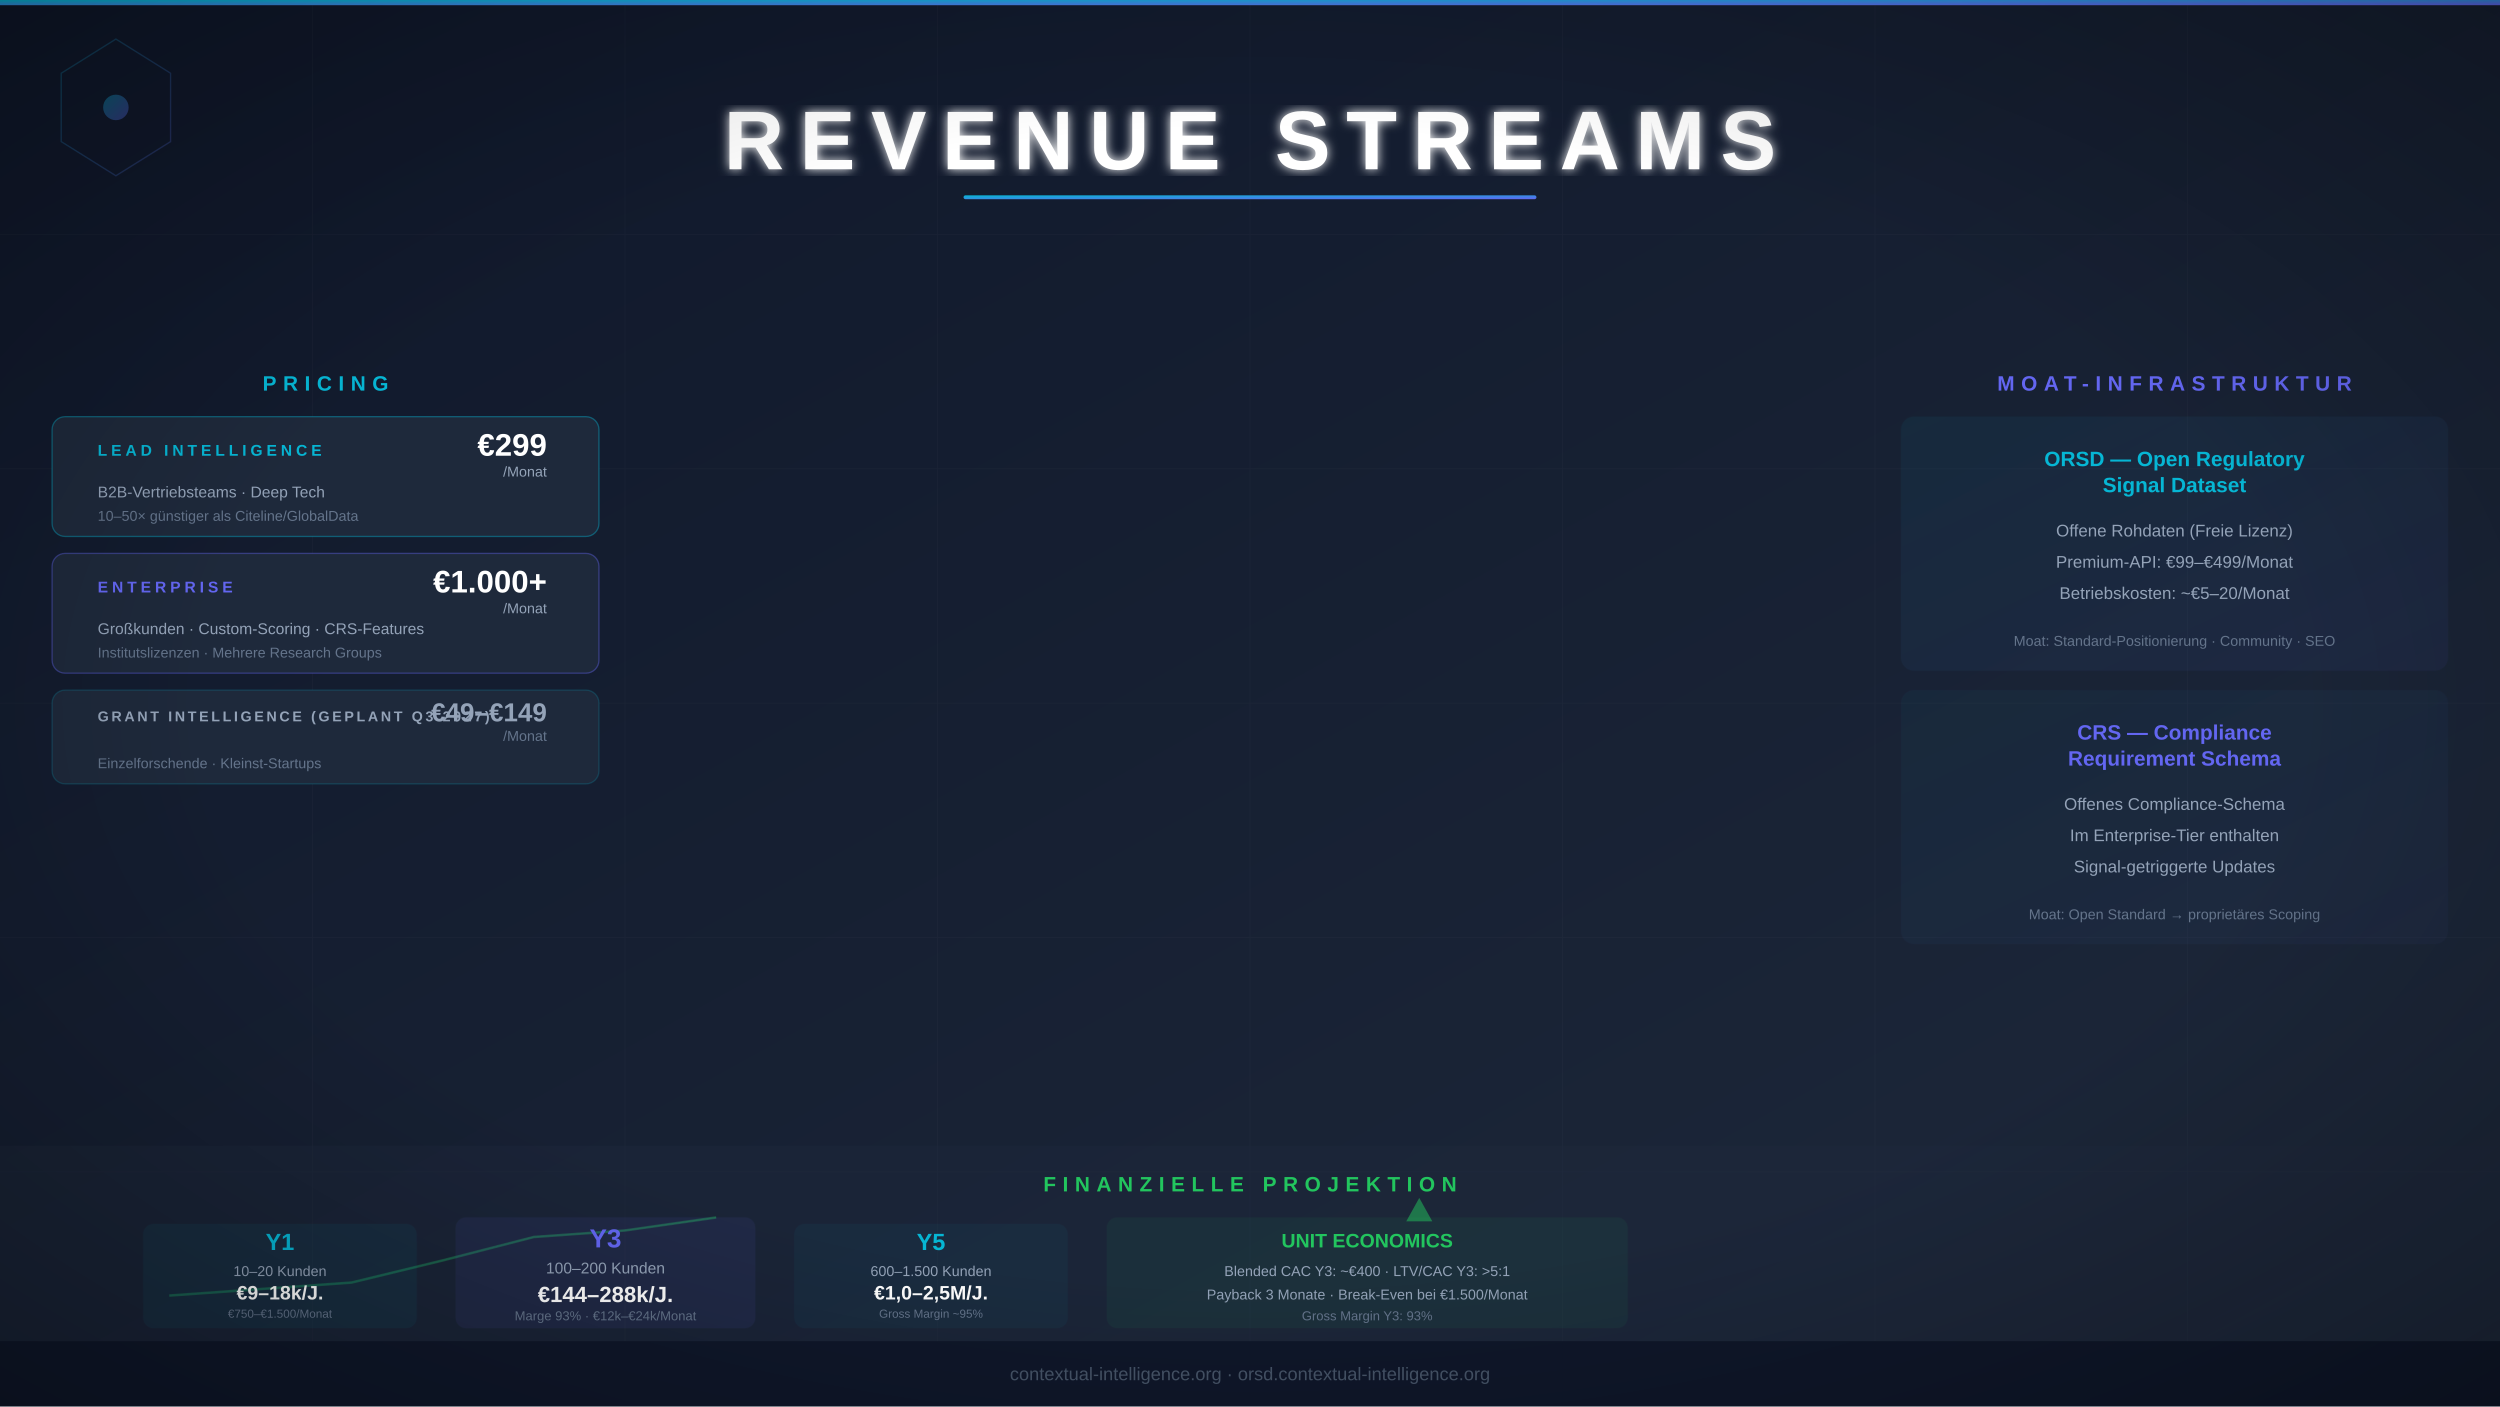
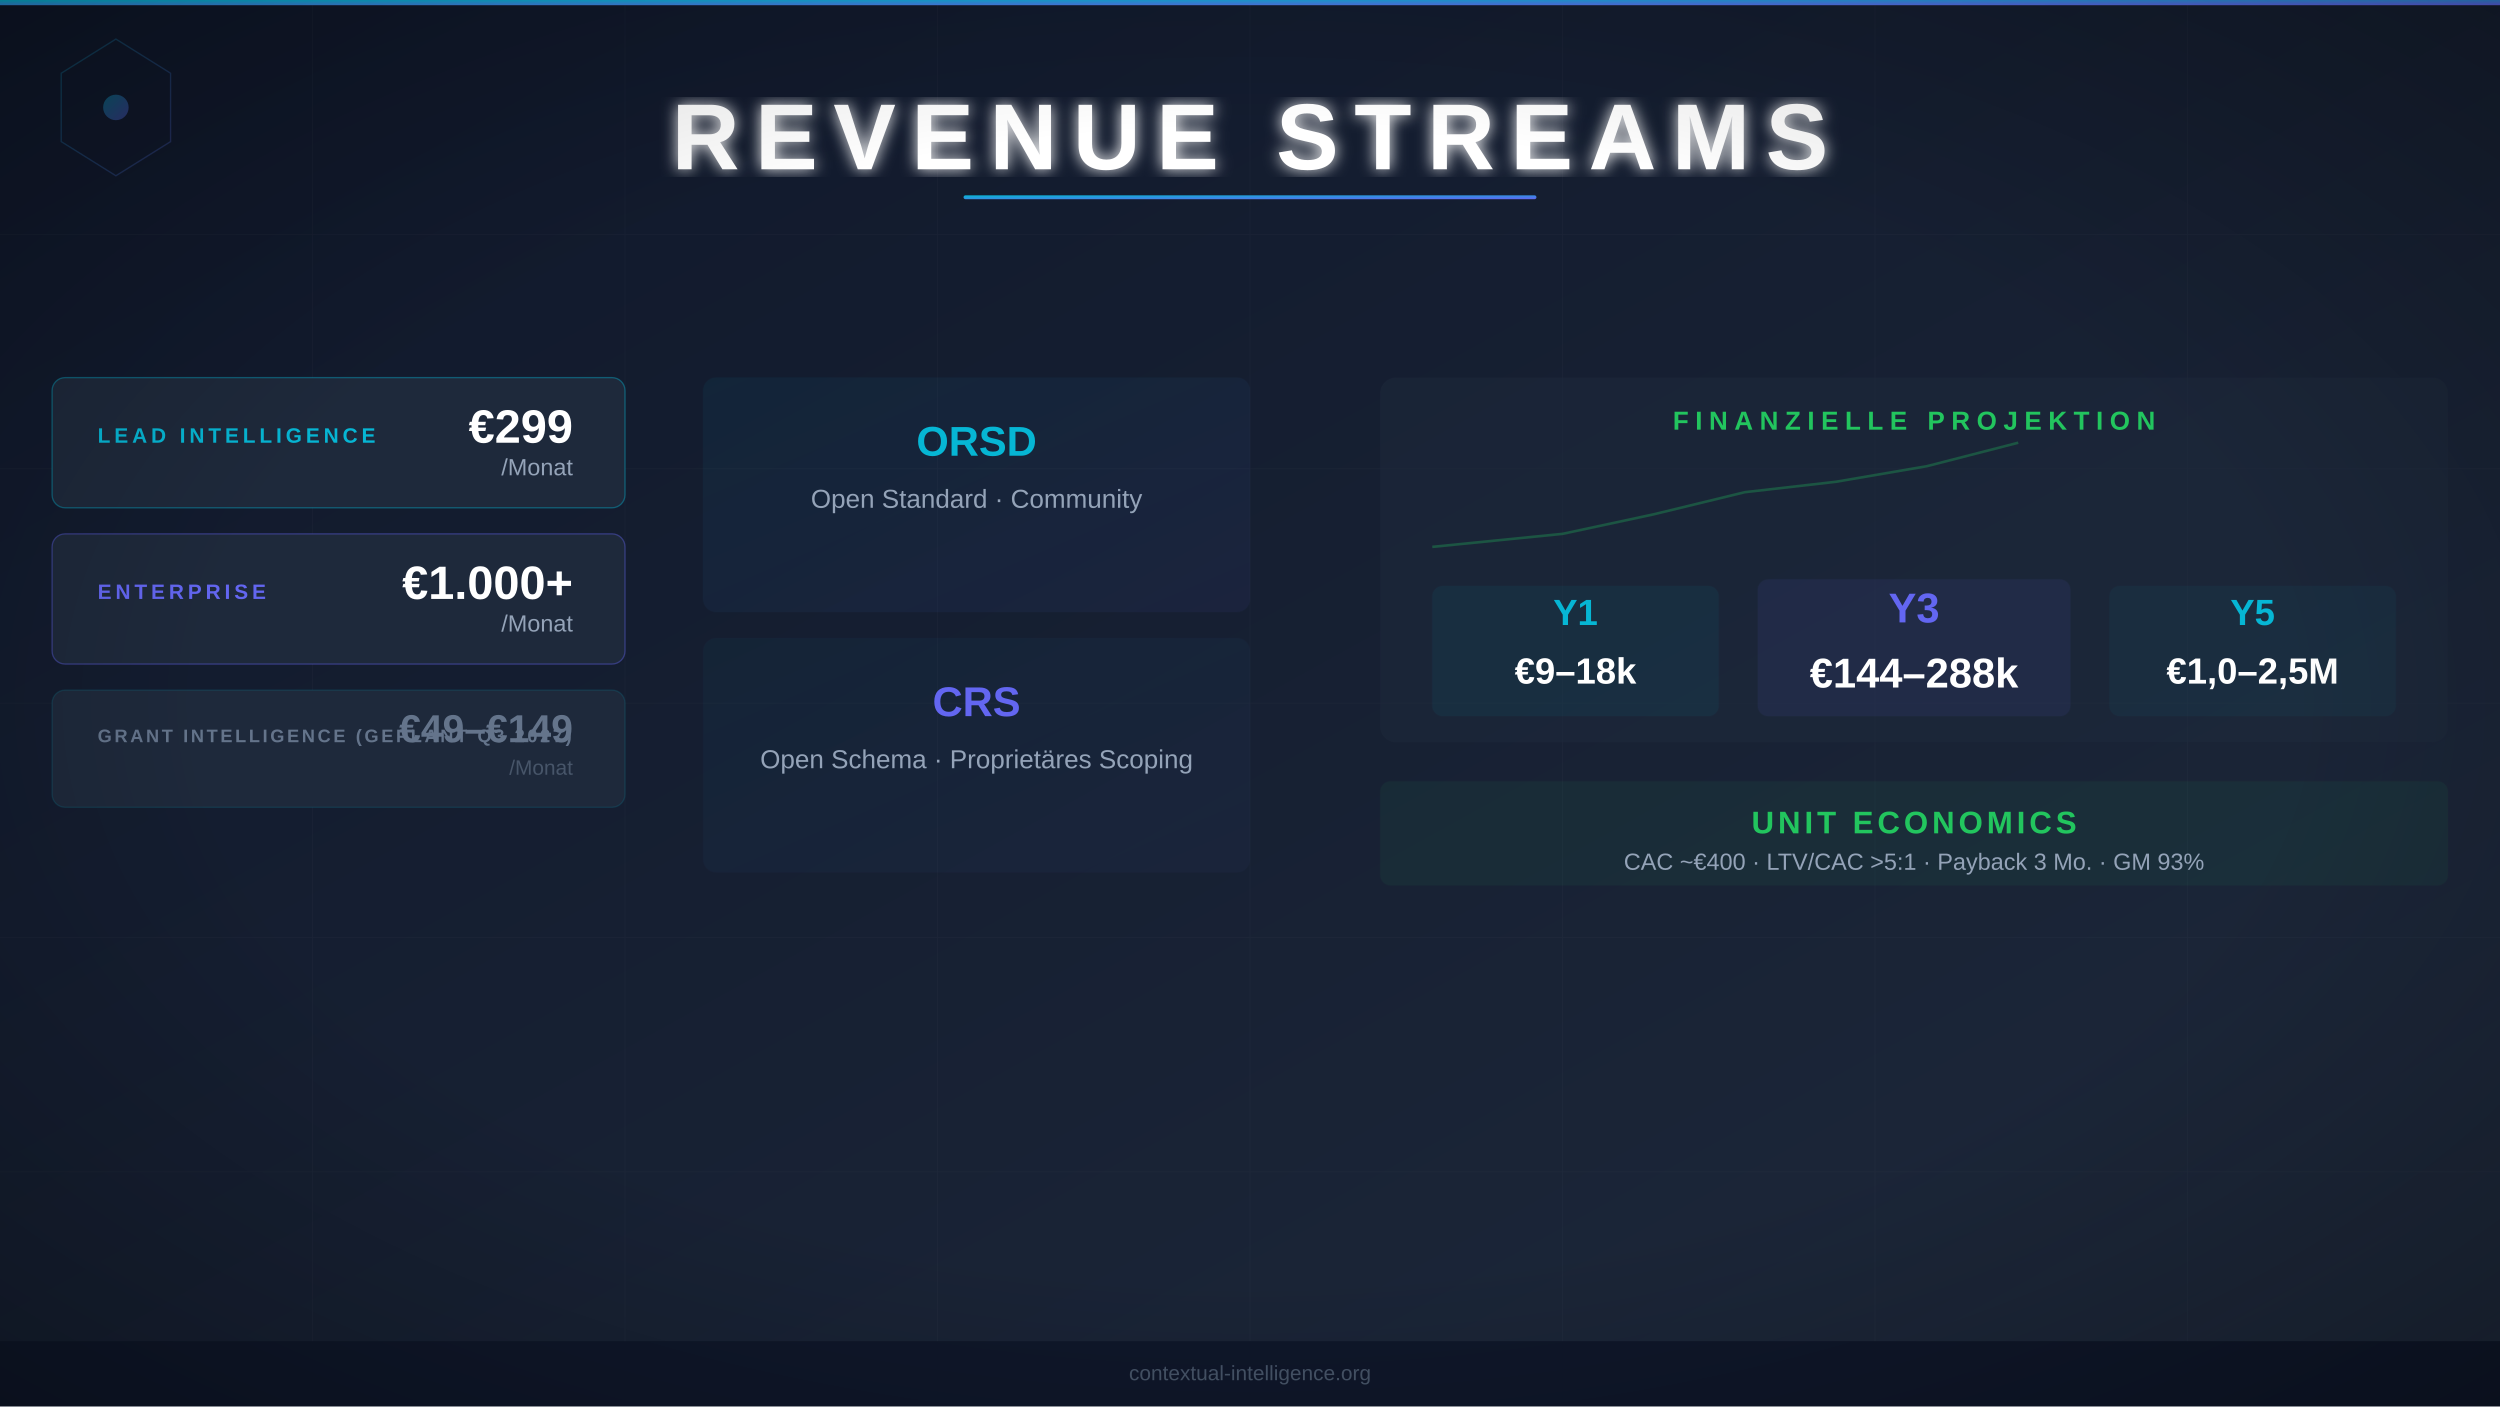
<svg xmlns="http://www.w3.org/2000/svg" viewBox="0 0 1920 1080" width="1920" height="1080">
  <defs>
    <linearGradient id="bg" x1="0%" y1="0%" x2="100%" y2="100%">
      <stop offset="0%" stop-color="#0f172a" />
      <stop offset="100%" stop-color="#1e293b" />
    </linearGradient>
    <linearGradient id="accent" x1="0%" y1="0%" x2="100%" y2="100%">
      <stop offset="0%" stop-color="#06b6d4" />
      <stop offset="100%" stop-color="#6366f1" />
    </linearGradient>
-     <linearGradient id="revenueGrad" x1="0%" y1="0%" x2="100%" y2="100%">
-       <stop offset="0%" stop-color="#22c55e" stop-opacity="0.12" />
-       <stop offset="100%" stop-color="#06b6d4" stop-opacity="0.08" />
-     </linearGradient>
    <linearGradient id="growthGrad" x1="0%" y1="0%" x2="0%" y2="100%">
      <stop offset="0%" stop-color="#22c55e" stop-opacity="0.4" />
      <stop offset="100%" stop-color="#06b6d4" stop-opacity="0.1" />
    </linearGradient>
    <filter id="glow">
-       <feGaussianBlur stdDeviation="4" result="b" />
-       <feMerge>
-         <feMergeNode in="b" />
-         <feMergeNode in="SourceGraphic" />
-       </feMerge>
-     </filter>
-     <filter id="glowStrong">
-       <feGaussianBlur stdDeviation="10" result="b" />
+       <feGaussianBlur stdDeviation="6" result="b" />
      <feMerge>
        <feMergeNode in="b" />
        <feMergeNode in="SourceGraphic" />
      </feMerge>
    </filter>
    <radialGradient id="vignette" cx="50%" cy="50%" r="75%">
      <stop offset="55%" stop-color="#000" stop-opacity="0" />
      <stop offset="100%" stop-color="#000" stop-opacity="0.35" />
    </radialGradient>
  </defs>
  <rect width="1920" height="1080" fill="url(#bg)" />
  <g opacity="0.03" stroke="#ffffff" stroke-width="0.5">
    <line x1="0" y1="180" x2="1920" y2="180" />
    <line x1="0" y1="360" x2="1920" y2="360" />
    <line x1="0" y1="540" x2="1920" y2="540" />
    <line x1="0" y1="720" x2="1920" y2="720" />
    <line x1="0" y1="900" x2="1920" y2="900" />
    <line x1="240" y1="0" x2="240" y2="1080" />
    <line x1="480" y1="0" x2="480" y2="1080" />
    <line x1="720" y1="0" x2="720" y2="1080" />
    <line x1="960" y1="0" x2="960" y2="1080" />
    <line x1="1200" y1="0" x2="1200" y2="1080" />
    <line x1="1440" y1="0" x2="1440" y2="1080" />
    <line x1="1680" y1="0" x2="1680" y2="1080" />
  </g>
  <rect x="0" y="0" width="1920" height="4" fill="url(#accent)" />
  <g transform="translate(40, 30) scale(0.35)">
    <polygon points="140,0 260,75 260,225 140,300 20,225 20,75" fill="none" stroke="url(#accent)" stroke-width="3" opacity="0.25" />
    <circle cx="140" cy="150" r="28" fill="url(#accent)" opacity="0.4" />
  </g>
-   <text x="960" y="130" font-family="'Segoe UI','Helvetica Neue',Arial,sans-serif" font-size="64" font-weight="700" fill="#ffffff" letter-spacing="12" text-anchor="middle" filter="url(#glow)">REVENUE STREAMS</text>
+   <text x="960" y="130" font-family="'Segoe UI','Helvetica Neue',Arial,sans-serif" font-size="72" font-weight="700" fill="#ffffff" letter-spacing="12" text-anchor="middle" filter="url(#glow)">REVENUE STREAMS</text>
  <rect x="740" y="150" width="440" height="3" fill="url(#accent)" rx="1.5" />
-   <text x="250" y="300" font-family="'Segoe UI',Arial,sans-serif" font-size="16" font-weight="600" fill="#06b6d4" letter-spacing="5" text-anchor="middle">PRICING</text>
-   <rect x="40" y="320" width="420" height="92" rx="10" fill="#1e293b" stroke="#06b6d4" stroke-width="1" stroke-opacity="0.4" />
-   <text x="75" y="350" font-family="'Segoe UI',Arial,sans-serif" font-size="12" font-weight="600" fill="#06b6d4" letter-spacing="3">LEAD INTELLIGENCE</text>
-   <text x="420" y="350" font-family="'Segoe UI',Arial,sans-serif" font-size="24" font-weight="700" fill="#ffffff" text-anchor="end">€299</text>
-   <text x="420" y="366" font-family="'Segoe UI',Arial,sans-serif" font-size="11" fill="#94a3b8" text-anchor="end">/Monat</text>
-   <text x="75" y="382" font-family="'Segoe UI',Arial,sans-serif" font-size="12" fill="#94a3b8">B2B-Vertriebsteams · Deep Tech</text>
-   <text x="75" y="400" font-family="'Segoe UI',Arial,sans-serif" font-size="11" fill="#64748b">10–50× günstiger als Citeline/GlobalData</text>
-   <rect x="40" y="425" width="420" height="92" rx="10" fill="#1e293b" stroke="#6366f1" stroke-width="1" stroke-opacity="0.4" />
-   <text x="75" y="455" font-family="'Segoe UI',Arial,sans-serif" font-size="12" font-weight="600" fill="#6366f1" letter-spacing="3">ENTERPRISE</text>
-   <text x="420" y="455" font-family="'Segoe UI',Arial,sans-serif" font-size="24" font-weight="700" fill="#ffffff" text-anchor="end">€1.000+</text>
-   <text x="420" y="471" font-family="'Segoe UI',Arial,sans-serif" font-size="11" fill="#94a3b8" text-anchor="end">/Monat</text>
-   <text x="75" y="487" font-family="'Segoe UI',Arial,sans-serif" font-size="12" fill="#94a3b8">Großkunden · Custom-Scoring · CRS-Features</text>
-   <text x="75" y="505" font-family="'Segoe UI',Arial,sans-serif" font-size="11" fill="#64748b">Institutslizenzen · Mehrere Research Groups</text>
-   <rect x="40" y="530" width="420" height="72" rx="10" fill="#1e293b" stroke="#06b6d4" stroke-width="1" stroke-opacity="0.2" />
-   <text x="75" y="554" font-family="'Segoe UI',Arial,sans-serif" font-size="11" font-weight="600" fill="#94a3b8" letter-spacing="2">GRANT INTELLIGENCE (GEPLANT Q3 2027)</text>
-   <text x="420" y="554" font-family="'Segoe UI',Arial,sans-serif" font-size="20" font-weight="700" fill="#94a3b8" text-anchor="end">€49–€149</text>
-   <text x="420" y="569" font-family="'Segoe UI',Arial,sans-serif" font-size="11" fill="#64748b" text-anchor="end">/Monat</text>
-   <text x="75" y="590" font-family="'Segoe UI',Arial,sans-serif" font-size="11" fill="#64748b">Einzelforschende · Kleinst-Startups</text>
-   <text x="1670" y="300" font-family="'Segoe UI',Arial,sans-serif" font-size="16" font-weight="600" fill="#6366f1" letter-spacing="5" text-anchor="middle">MOAT-INFRASTRUKTUR</text>
-   <rect x="1460" y="320" width="420" height="195" rx="10" fill="url(#accent)" opacity="0.06" stroke="url(#accent)" stroke-width="1" stroke-opacity="0.25" />
-   <text x="1670" y="358" font-family="'Segoe UI',Arial,sans-serif" font-size="16" font-weight="600" fill="#06b6d4" text-anchor="middle">ORSD — Open Regulatory</text>
-   <text x="1670" y="378" font-family="'Segoe UI',Arial,sans-serif" font-size="16" font-weight="600" fill="#06b6d4" text-anchor="middle">Signal Dataset</text>
-   <text x="1670" y="412" font-family="'Segoe UI',Arial,sans-serif" font-size="13" fill="#94a3b8" text-anchor="middle">Offene Rohdaten (Freie Lizenz)</text>
-   <text x="1670" y="436" font-family="'Segoe UI',Arial,sans-serif" font-size="13" fill="#94a3b8" text-anchor="middle">Premium-API: €99–€499/Monat</text>
-   <text x="1670" y="460" font-family="'Segoe UI',Arial,sans-serif" font-size="13" fill="#94a3b8" text-anchor="middle">Betriebskosten: ~€5–20/Monat</text>
-   <text x="1670" y="496" font-family="'Segoe UI',Arial,sans-serif" font-size="11" fill="#64748b" text-anchor="middle">Moat: Standard-Positionierung · Community · SEO</text>
-   <rect x="1460" y="530" width="420" height="195" rx="10" fill="url(#accent)" opacity="0.04" stroke="#6366f1" stroke-width="1" stroke-opacity="0.2" />
-   <text x="1670" y="568" font-family="'Segoe UI',Arial,sans-serif" font-size="16" font-weight="600" fill="#6366f1" text-anchor="middle">CRS — Compliance</text>
-   <text x="1670" y="588" font-family="'Segoe UI',Arial,sans-serif" font-size="16" font-weight="600" fill="#6366f1" text-anchor="middle">Requirement Schema</text>
-   <text x="1670" y="622" font-family="'Segoe UI',Arial,sans-serif" font-size="13" fill="#94a3b8" text-anchor="middle">Offenes Compliance-Schema</text>
-   <text x="1670" y="646" font-family="'Segoe UI',Arial,sans-serif" font-size="13" fill="#94a3b8" text-anchor="middle">Im Enterprise-Tier enthalten</text>
-   <text x="1670" y="670" font-family="'Segoe UI',Arial,sans-serif" font-size="13" fill="#94a3b8" text-anchor="middle">Signal-getriggerte Updates</text>
-   <text x="1670" y="706" font-family="'Segoe UI',Arial,sans-serif" font-size="11" fill="#64748b" text-anchor="middle">Moat: Open Standard → proprietäres Scoping</text>
-   <rect x="0" y="880" width="1920" height="200" fill="#1e293b" opacity="0.4" />
-   <text x="960" y="915" font-family="'Segoe UI',Arial,sans-serif" font-size="16" font-weight="600" fill="#22c55e" letter-spacing="5" text-anchor="middle">FINANZIELLE PROJEKTION</text>
-   <polyline points="130,995 200,990 270,985 340,968 410,950 480,945 550,935" fill="none" stroke="#22c55e" stroke-width="2" opacity="0.3" />
-   <polyline points="130,995 200,990 270,985 340,968 410,950 480,945 550,935" fill="none" stroke="url(#growthGrad)" stroke-width="1" opacity="0.5" />
-   <rect x="110" y="940" width="210" height="80" rx="8" fill="#06b6d4" opacity="0.06" stroke="#06b6d4" stroke-width="1" stroke-opacity="0.2" />
-   <text x="215" y="960" font-family="'Segoe UI',Arial,sans-serif" font-size="18" font-weight="700" fill="#06b6d4" text-anchor="middle">Y1</text>
-   <text x="215" y="980" font-family="'Segoe UI',Arial,sans-serif" font-size="11" fill="#94a3b8" text-anchor="middle">10–20 Kunden</text>
-   <text x="215" y="998" font-family="'Segoe UI',Arial,sans-serif" font-size="15" font-weight="700" fill="#ffffff" text-anchor="middle">€9–18k/J.</text>
-   <text x="215" y="1012" font-family="'Segoe UI',Arial,sans-serif" font-size="9" fill="#64748b" text-anchor="middle">€750–€1.500/Monat</text>
-   <rect x="350" y="935" width="230" height="85" rx="8" fill="#6366f1" opacity="0.08" stroke="#6366f1" stroke-width="1" stroke-opacity="0.3" />
-   <text x="465" y="958" font-family="'Segoe UI',Arial,sans-serif" font-size="20" font-weight="700" fill="#6366f1" text-anchor="middle">Y3</text>
-   <text x="465" y="978" font-family="'Segoe UI',Arial,sans-serif" font-size="12" fill="#94a3b8" text-anchor="middle">100–200 Kunden</text>
-   <text x="465" y="1000" font-family="'Segoe UI',Arial,sans-serif" font-size="17" font-weight="700" fill="#ffffff" text-anchor="middle">€144–288k/J.</text>
-   <text x="465" y="1014" font-family="'Segoe UI',Arial,sans-serif" font-size="10" fill="#64748b" text-anchor="middle">Marge 93% · €12k–€24k/Monat</text>
-   <rect x="610" y="940" width="210" height="80" rx="8" fill="#06b6d4" opacity="0.05" stroke="#06b6d4" stroke-width="1" stroke-opacity="0.15" />
-   <text x="715" y="960" font-family="'Segoe UI',Arial,sans-serif" font-size="18" font-weight="700" fill="#06b6d4" text-anchor="middle">Y5</text>
-   <text x="715" y="980" font-family="'Segoe UI',Arial,sans-serif" font-size="11" fill="#94a3b8" text-anchor="middle">600–1.500 Kunden</text>
-   <text x="715" y="998" font-family="'Segoe UI',Arial,sans-serif" font-size="15" font-weight="700" fill="#ffffff" text-anchor="middle">€1,0–2,5M/J.</text>
-   <text x="715" y="1012" font-family="'Segoe UI',Arial,sans-serif" font-size="9" fill="#64748b" text-anchor="middle">Gross Margin ~95%</text>
-   <rect x="850" y="935" width="400" height="85" rx="8" fill="#22c55e" opacity="0.06" stroke="#22c55e" stroke-width="1" stroke-opacity="0.2" />
-   <text x="1050" y="958" font-family="'Segoe UI',Arial,sans-serif" font-size="15" font-weight="700" fill="#22c55e" text-anchor="middle">UNIT ECONOMICS</text>
-   <text x="1050" y="980" font-family="'Segoe UI',Arial,sans-serif" font-size="11" fill="#94a3b8" text-anchor="middle">Blended CAC Y3: ~€400 · LTV/CAC Y3: &gt;5:1</text>
-   <text x="1050" y="998" font-family="'Segoe UI',Arial,sans-serif" font-size="11" fill="#94a3b8" text-anchor="middle">Payback 3 Monate · Break-Even bei €1.500/Monat</text>
-   <text x="1050" y="1014" font-family="'Segoe UI',Arial,sans-serif" font-size="10" fill="#64748b" text-anchor="middle">Gross Margin Y3: 93%</text>
-   <g transform="translate(1080, 920)">
-     <polygon points="10,0 0,18 20,18" fill="#22c55e" opacity="0.5" />
-   </g>
+   <rect x="40" y="290" width="440" height="100" rx="10" fill="#1e293b" stroke="#06b6d4" stroke-width="1" stroke-opacity="0.4" />
+   <text x="75" y="340" font-family="'Segoe UI',Arial,sans-serif" font-size="16" font-weight="600" fill="#06b6d4" letter-spacing="3">LEAD INTELLIGENCE</text>
+   <text x="440" y="340" font-family="'Segoe UI',Arial,sans-serif" font-size="36" font-weight="700" fill="#ffffff" text-anchor="end">€299</text>
+   <text x="440" y="365" font-family="'Segoe UI',Arial,sans-serif" font-size="18" fill="#94a3b8" text-anchor="end">/Monat</text>
+   <rect x="40" y="410" width="440" height="100" rx="10" fill="#1e293b" stroke="#6366f1" stroke-width="1" stroke-opacity="0.4" />
+   <text x="75" y="460" font-family="'Segoe UI',Arial,sans-serif" font-size="16" font-weight="600" fill="#6366f1" letter-spacing="3">ENTERPRISE</text>
+   <text x="440" y="460" font-family="'Segoe UI',Arial,sans-serif" font-size="36" font-weight="700" fill="#ffffff" text-anchor="end">€1.000+</text>
+   <text x="440" y="485" font-family="'Segoe UI',Arial,sans-serif" font-size="18" fill="#94a3b8" text-anchor="end">/Monat</text>
+   <rect x="40" y="530" width="440" height="90" rx="10" fill="#1e293b" stroke="#06b6d4" stroke-width="1" stroke-opacity="0.15" />
+   <text x="75" y="570" font-family="'Segoe UI',Arial,sans-serif" font-size="14" font-weight="600" fill="#64748b" letter-spacing="2">GRANT INTELLIGENCE (GEPLANT Q3 2027)</text>
+   <text x="440" y="570" font-family="'Segoe UI',Arial,sans-serif" font-size="30" font-weight="700" fill="#64748b" text-anchor="end">€49–€149</text>
+   <text x="440" y="595" font-family="'Segoe UI',Arial,sans-serif" font-size="16" fill="#475569" text-anchor="end">/Monat</text>
+   <rect x="540" y="290" width="420" height="180" rx="10" fill="url(#accent)" opacity="0.06" stroke="url(#accent)" stroke-width="1" stroke-opacity="0.25" />
+   <text x="750" y="350" font-family="'Segoe UI',Arial,sans-serif" font-size="32" font-weight="600" fill="#06b6d4" text-anchor="middle">ORSD</text>
+   <text x="750" y="390" font-family="'Segoe UI',Arial,sans-serif" font-size="20" fill="#94a3b8" text-anchor="middle">Open Standard · Community</text>
+   <rect x="540" y="490" width="420" height="180" rx="10" fill="url(#accent)" opacity="0.04" stroke="#6366f1" stroke-width="1" stroke-opacity="0.2" />
+   <text x="750" y="550" font-family="'Segoe UI',Arial,sans-serif" font-size="32" font-weight="600" fill="#6366f1" text-anchor="middle">CRS</text>
+   <text x="750" y="590" font-family="'Segoe UI',Arial,sans-serif" font-size="20" fill="#94a3b8" text-anchor="middle">Open Schema · Proprietäres Scoping</text>
+   <rect x="1060" y="290" width="820" height="280" rx="12" fill="#1e293b" opacity="0.5" />
+   <text x="1470" y="330" font-family="'Segoe UI',Arial,sans-serif" font-size="20" font-weight="600" fill="#22c55e" letter-spacing="5" text-anchor="middle">FINANZIELLE PROJEKTION</text>
+   <polyline points="1100,420 1150,415 1200,410 1270,395 1340,378 1410,370 1480,358 1550,340" fill="none" stroke="#22c55e" stroke-width="2" opacity="0.3" />
+   <rect x="1100" y="450" width="220" height="100" rx="8" fill="#06b6d4" opacity="0.06" stroke="#06b6d4" stroke-width="1" stroke-opacity="0.2" />
+   <text x="1210" y="480" font-family="'Segoe UI',Arial,sans-serif" font-size="28" font-weight="700" fill="#06b6d4" text-anchor="middle">Y1</text>
+   <text x="1210" y="525" font-family="'Segoe UI',Arial,sans-serif" font-size="28" font-weight="700" fill="#ffffff" text-anchor="middle">€9–18k</text>
+   <rect x="1350" y="445" width="240" height="105" rx="8" fill="#6366f1" opacity="0.08" stroke="#6366f1" stroke-width="1" stroke-opacity="0.3" />
+   <text x="1470" y="478" font-family="'Segoe UI',Arial,sans-serif" font-size="32" font-weight="700" fill="#6366f1" text-anchor="middle">Y3</text>
+   <text x="1470" y="528" font-family="'Segoe UI',Arial,sans-serif" font-size="32" font-weight="700" fill="#ffffff" text-anchor="middle">€144–288k</text>
+   <rect x="1620" y="450" width="220" height="100" rx="8" fill="#06b6d4" opacity="0.05" stroke="#06b6d4" stroke-width="1" stroke-opacity="0.15" />
+   <text x="1730" y="480" font-family="'Segoe UI',Arial,sans-serif" font-size="28" font-weight="700" fill="#06b6d4" text-anchor="middle">Y5</text>
+   <text x="1730" y="525" font-family="'Segoe UI',Arial,sans-serif" font-size="28" font-weight="700" fill="#ffffff" text-anchor="middle">€1,0–2,5M</text>
+   <rect x="1060" y="600" width="820" height="80" rx="8" fill="#22c55e" opacity="0.06" stroke="#22c55e" stroke-width="1" stroke-opacity="0.2" />
+   <text x="1470" y="640" font-family="'Segoe UI',Arial,sans-serif" font-size="24" font-weight="700" fill="#22c55e" text-anchor="middle" letter-spacing="3">UNIT ECONOMICS</text>
+   <text x="1470" y="668" font-family="'Segoe UI',Arial,sans-serif" font-size="18" fill="#94a3b8" text-anchor="middle">CAC ~€400 · LTV/CAC &gt;5:1 · Payback 3 Mo. · GM 93%</text>
  <rect x="0" y="1030" width="1920" height="50" fill="#0f172a" />
-   <text x="960" y="1060" font-family="'Segoe UI',Arial,sans-serif" font-size="14" fill="#475569" text-anchor="middle">contextual-intelligence.org · orsd.contextual-intelligence.org</text>
+   <text x="960" y="1060" font-family="'Segoe UI',Arial,sans-serif" font-size="16" fill="#475569" text-anchor="middle">contextual-intelligence.org</text>
  <rect width="1920" height="1080" fill="url(#vignette)" pointer-events="none" />
</svg>
